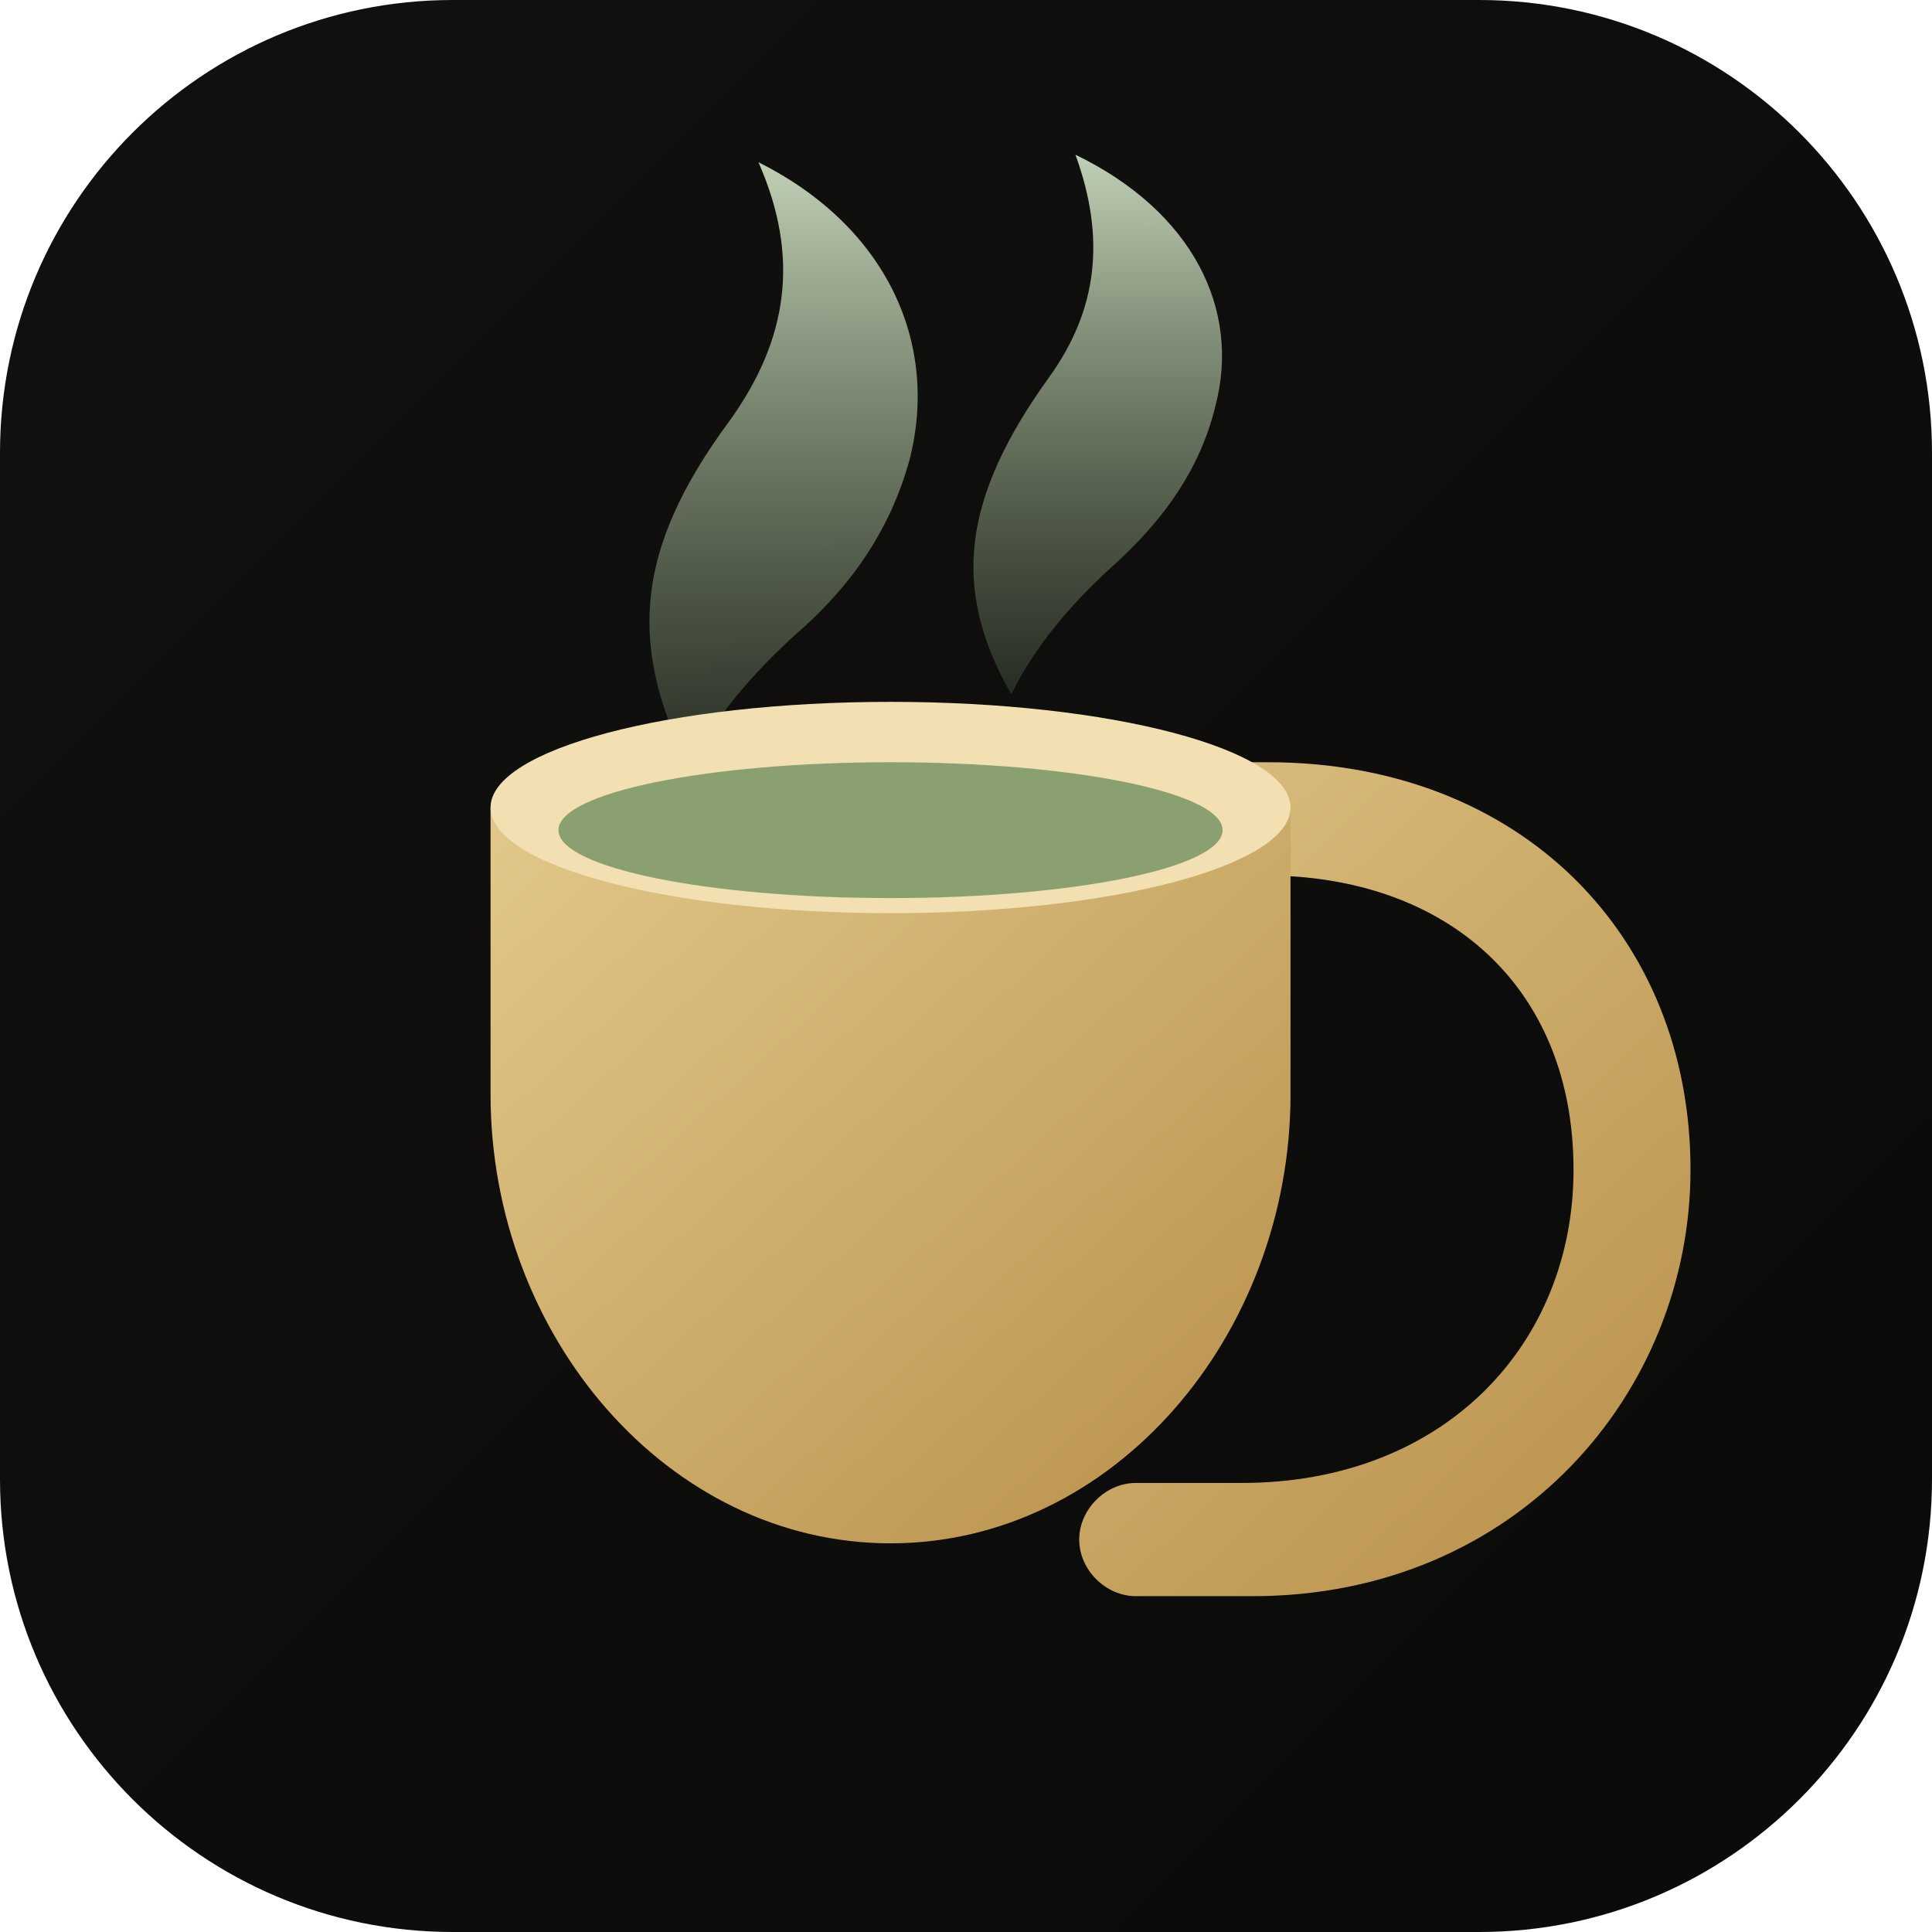
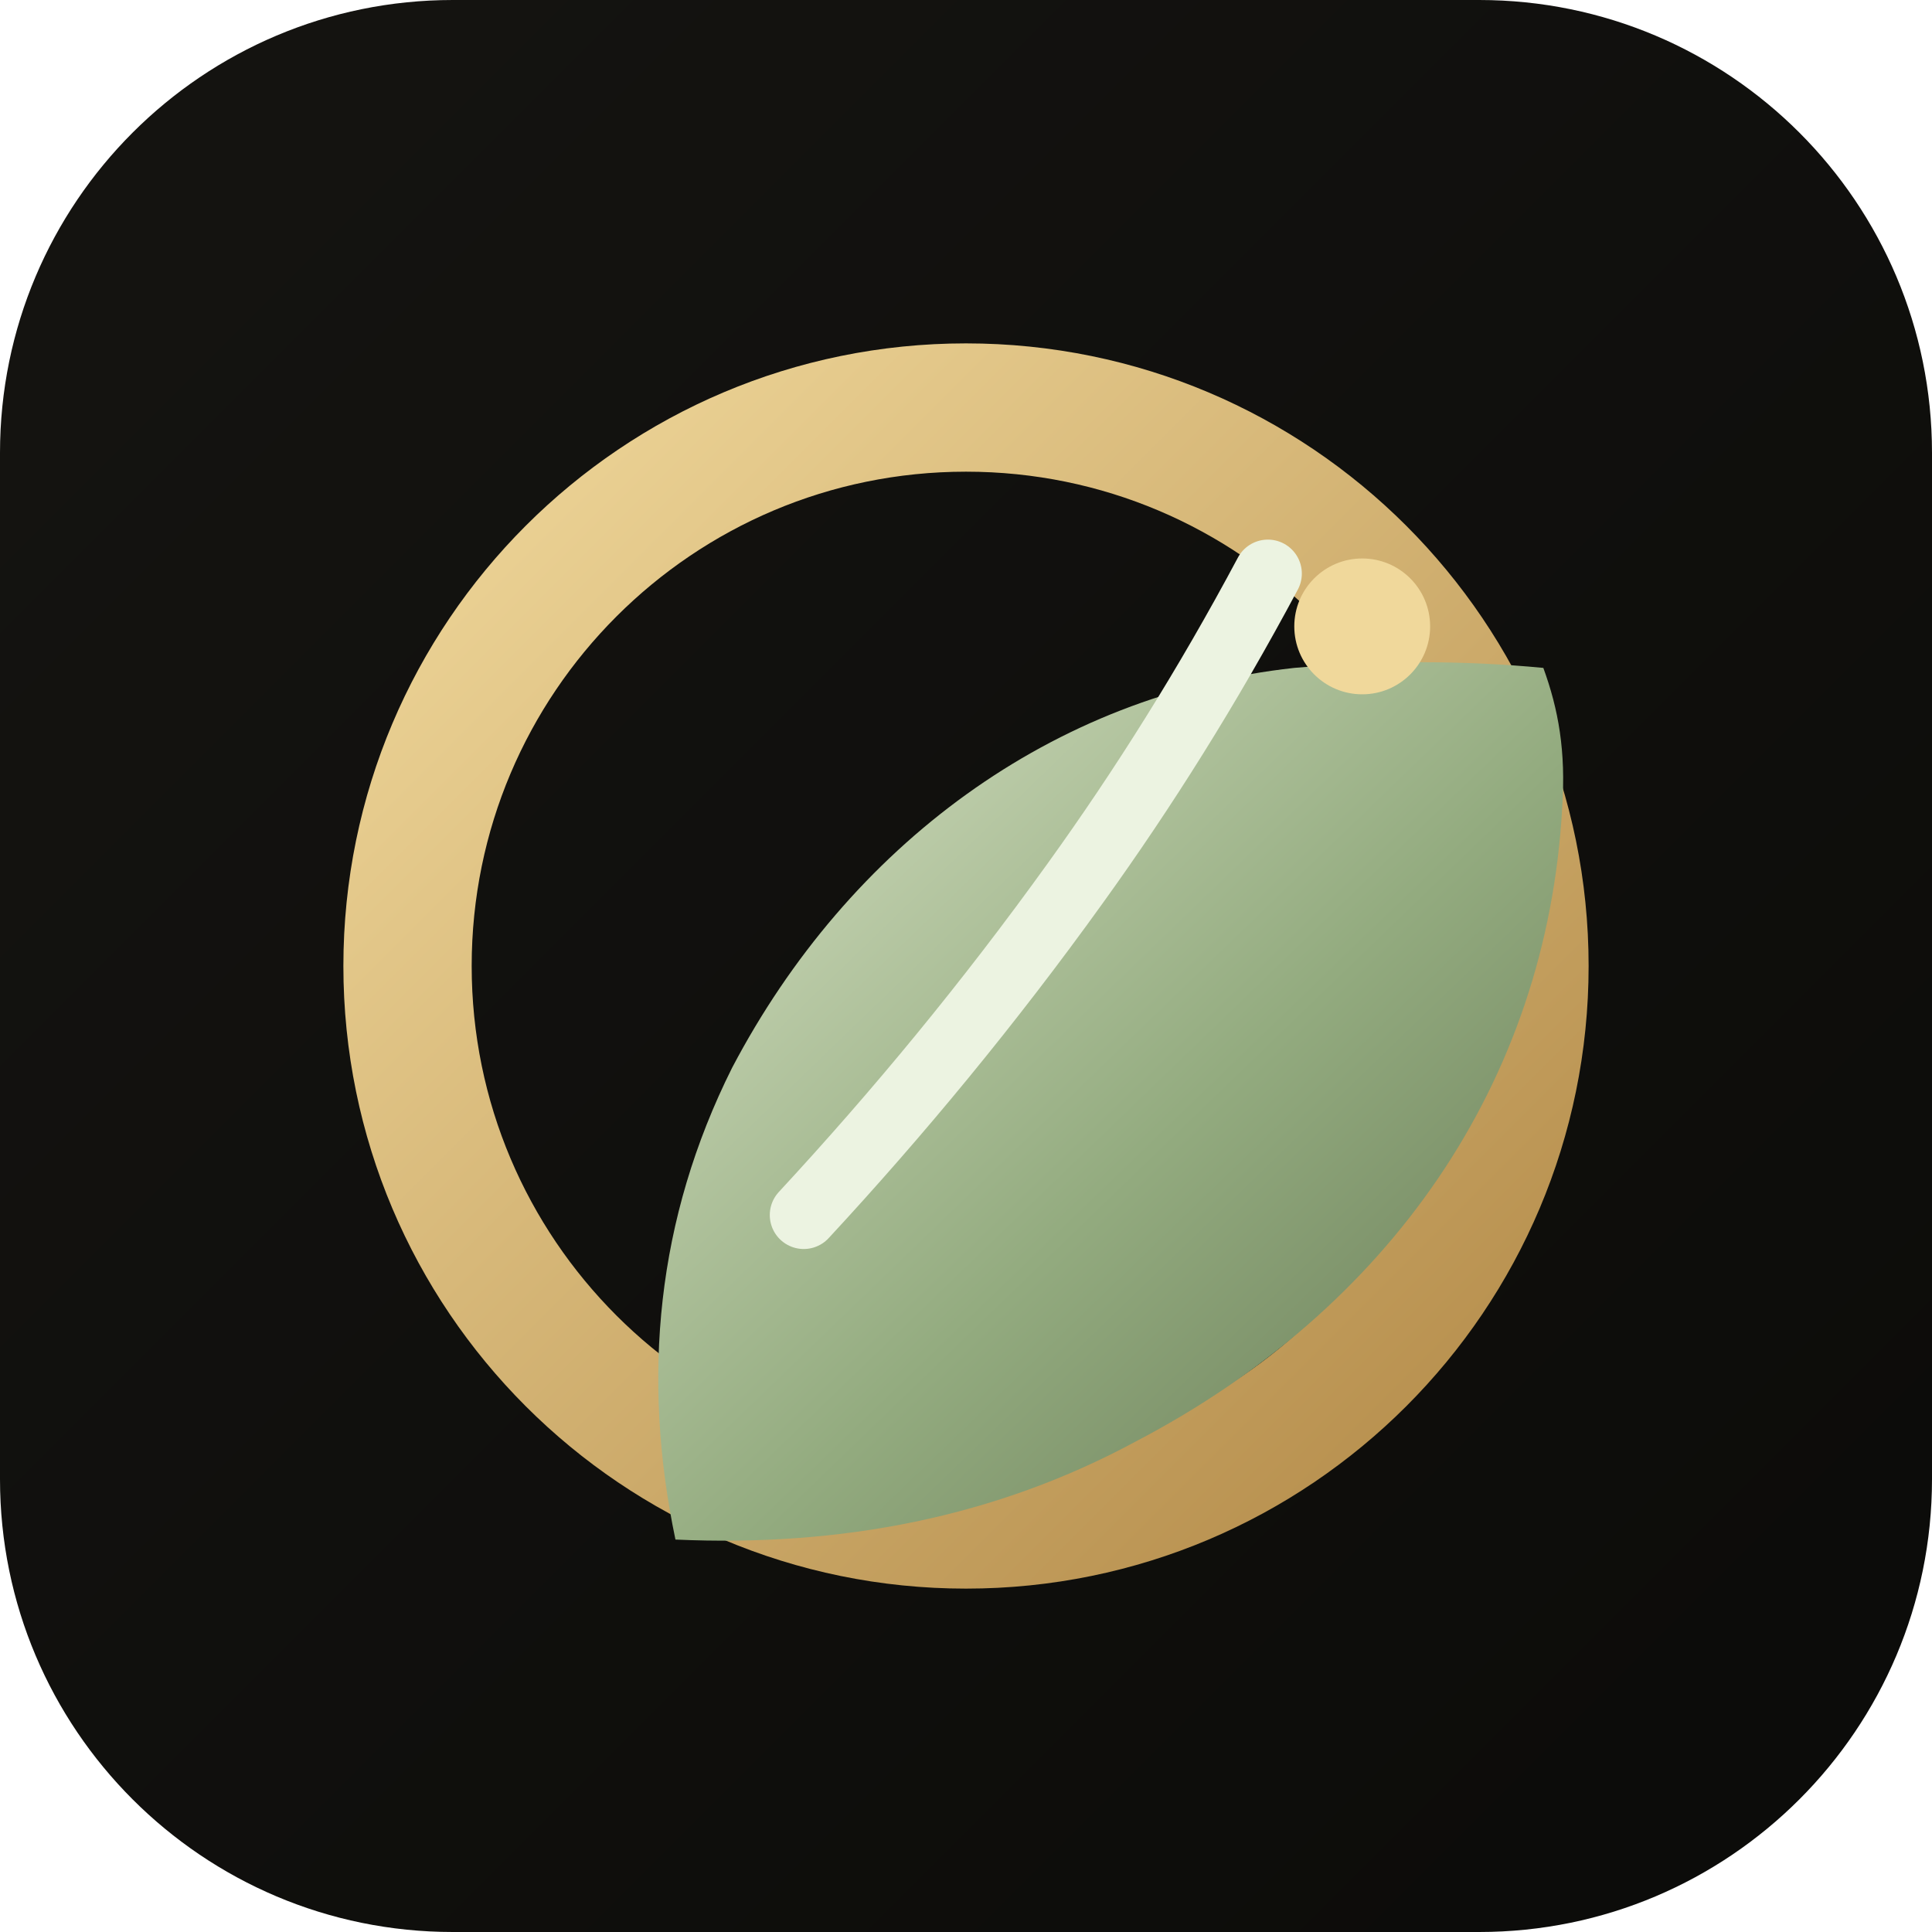
<svg xmlns="http://www.w3.org/2000/svg" viewBox="0 0 512 512">
  <defs>
    <linearGradient id="bg" x1="0" x2="1" y1="0" y2="1">
-       <stop offset="0%" stop-color="#12110f" />
-       <stop offset="100%" stop-color="#0a0a0a" />
+       <stop offset="0%" stop-color="#151411" />
+       <stop offset="100%" stop-color="#0b0b09" />
    </linearGradient>
-     <linearGradient id="cup" x1="0" x2="1" y1="0" y2="1">
-       <stop offset="0%" stop-color="#e1c88a" />
-       <stop offset="100%" stop-color="#b88f49" />
+     <linearGradient id="leaf" x1="0" x2="1" y1="0" y2="1">
+       <stop offset="0%" stop-color="#d8e2c5" />
+       <stop offset="55%" stop-color="#93ab7f" />
+       <stop offset="100%" stop-color="#657753" />
    </linearGradient>
-     <linearGradient id="steam" x1="0" x2="0" y1="1" y2="0">
-       <stop offset="0%" stop-color="#8fa87f" stop-opacity="0.2" />
-       <stop offset="100%" stop-color="#cfe0c3" stop-opacity="0.92" />
+     <linearGradient id="ring" x1="0" x2="1" y1="0" y2="1">
+       <stop offset="0%" stop-color="#f0d89b" />
+       <stop offset="100%" stop-color="#b38a48" />
    </linearGradient>
  </defs>
  <rect width="512" height="512" rx="120" fill="url(#bg)" />
-   <path d="M184 206c-18-34-16-60 9-94 16-22 19-44 8-69 34 17 48 48 40 79-5 18-15 33-30 46-21 19-29 35-27 38z" fill="url(#steam)" />
-   <path d="M268 184c-16-28-13-52 10-84 13-18 15-37 7-59 31 15 44 41 37 67-4 16-13 29-26 41-18 16-25 29-28 35z" fill="url(#steam)" />
-   <path d="M212 232h123c49 0 82 30 82 78 0 46-34 83-88 83h-28c-8 0-15 7-15 15s7 15 15 15h31c70 0 116-54 116-113 0-62-45-108-112-108H212v30z" fill="url(#cup)" />
-   <path d="M130 214h212v76c0 64-47 119-106 119S130 354 130 290v-76z" fill="url(#cup)" />
-   <ellipse cx="236" cy="214" rx="106" ry="28" fill="#f2dfb2" />
-   <ellipse cx="236" cy="220" rx="88" ry="18" fill="#6e8e5d" opacity="0.78" />
+   <circle cx="256" cy="256" r="148" fill="none" stroke="url(#ring)" stroke-width="34" />
+   <path d="M343 177c-64 7-118 47-149 106-20 40-24 82-15 125 44 2 85-6 122-26 67-35 109-95 113-168 1-15-1-26-5-37-21-2-43-2-66 0z" fill="url(#leaf)" />
+   <path d="M213 322c25-27 49-56 72-88 18-25 35-52 51-82" fill="none" stroke="#ecf3e1" stroke-linecap="round" stroke-width="18" />
+   <circle cx="361" cy="166" r="18" fill="#f0d89b" />
</svg>
